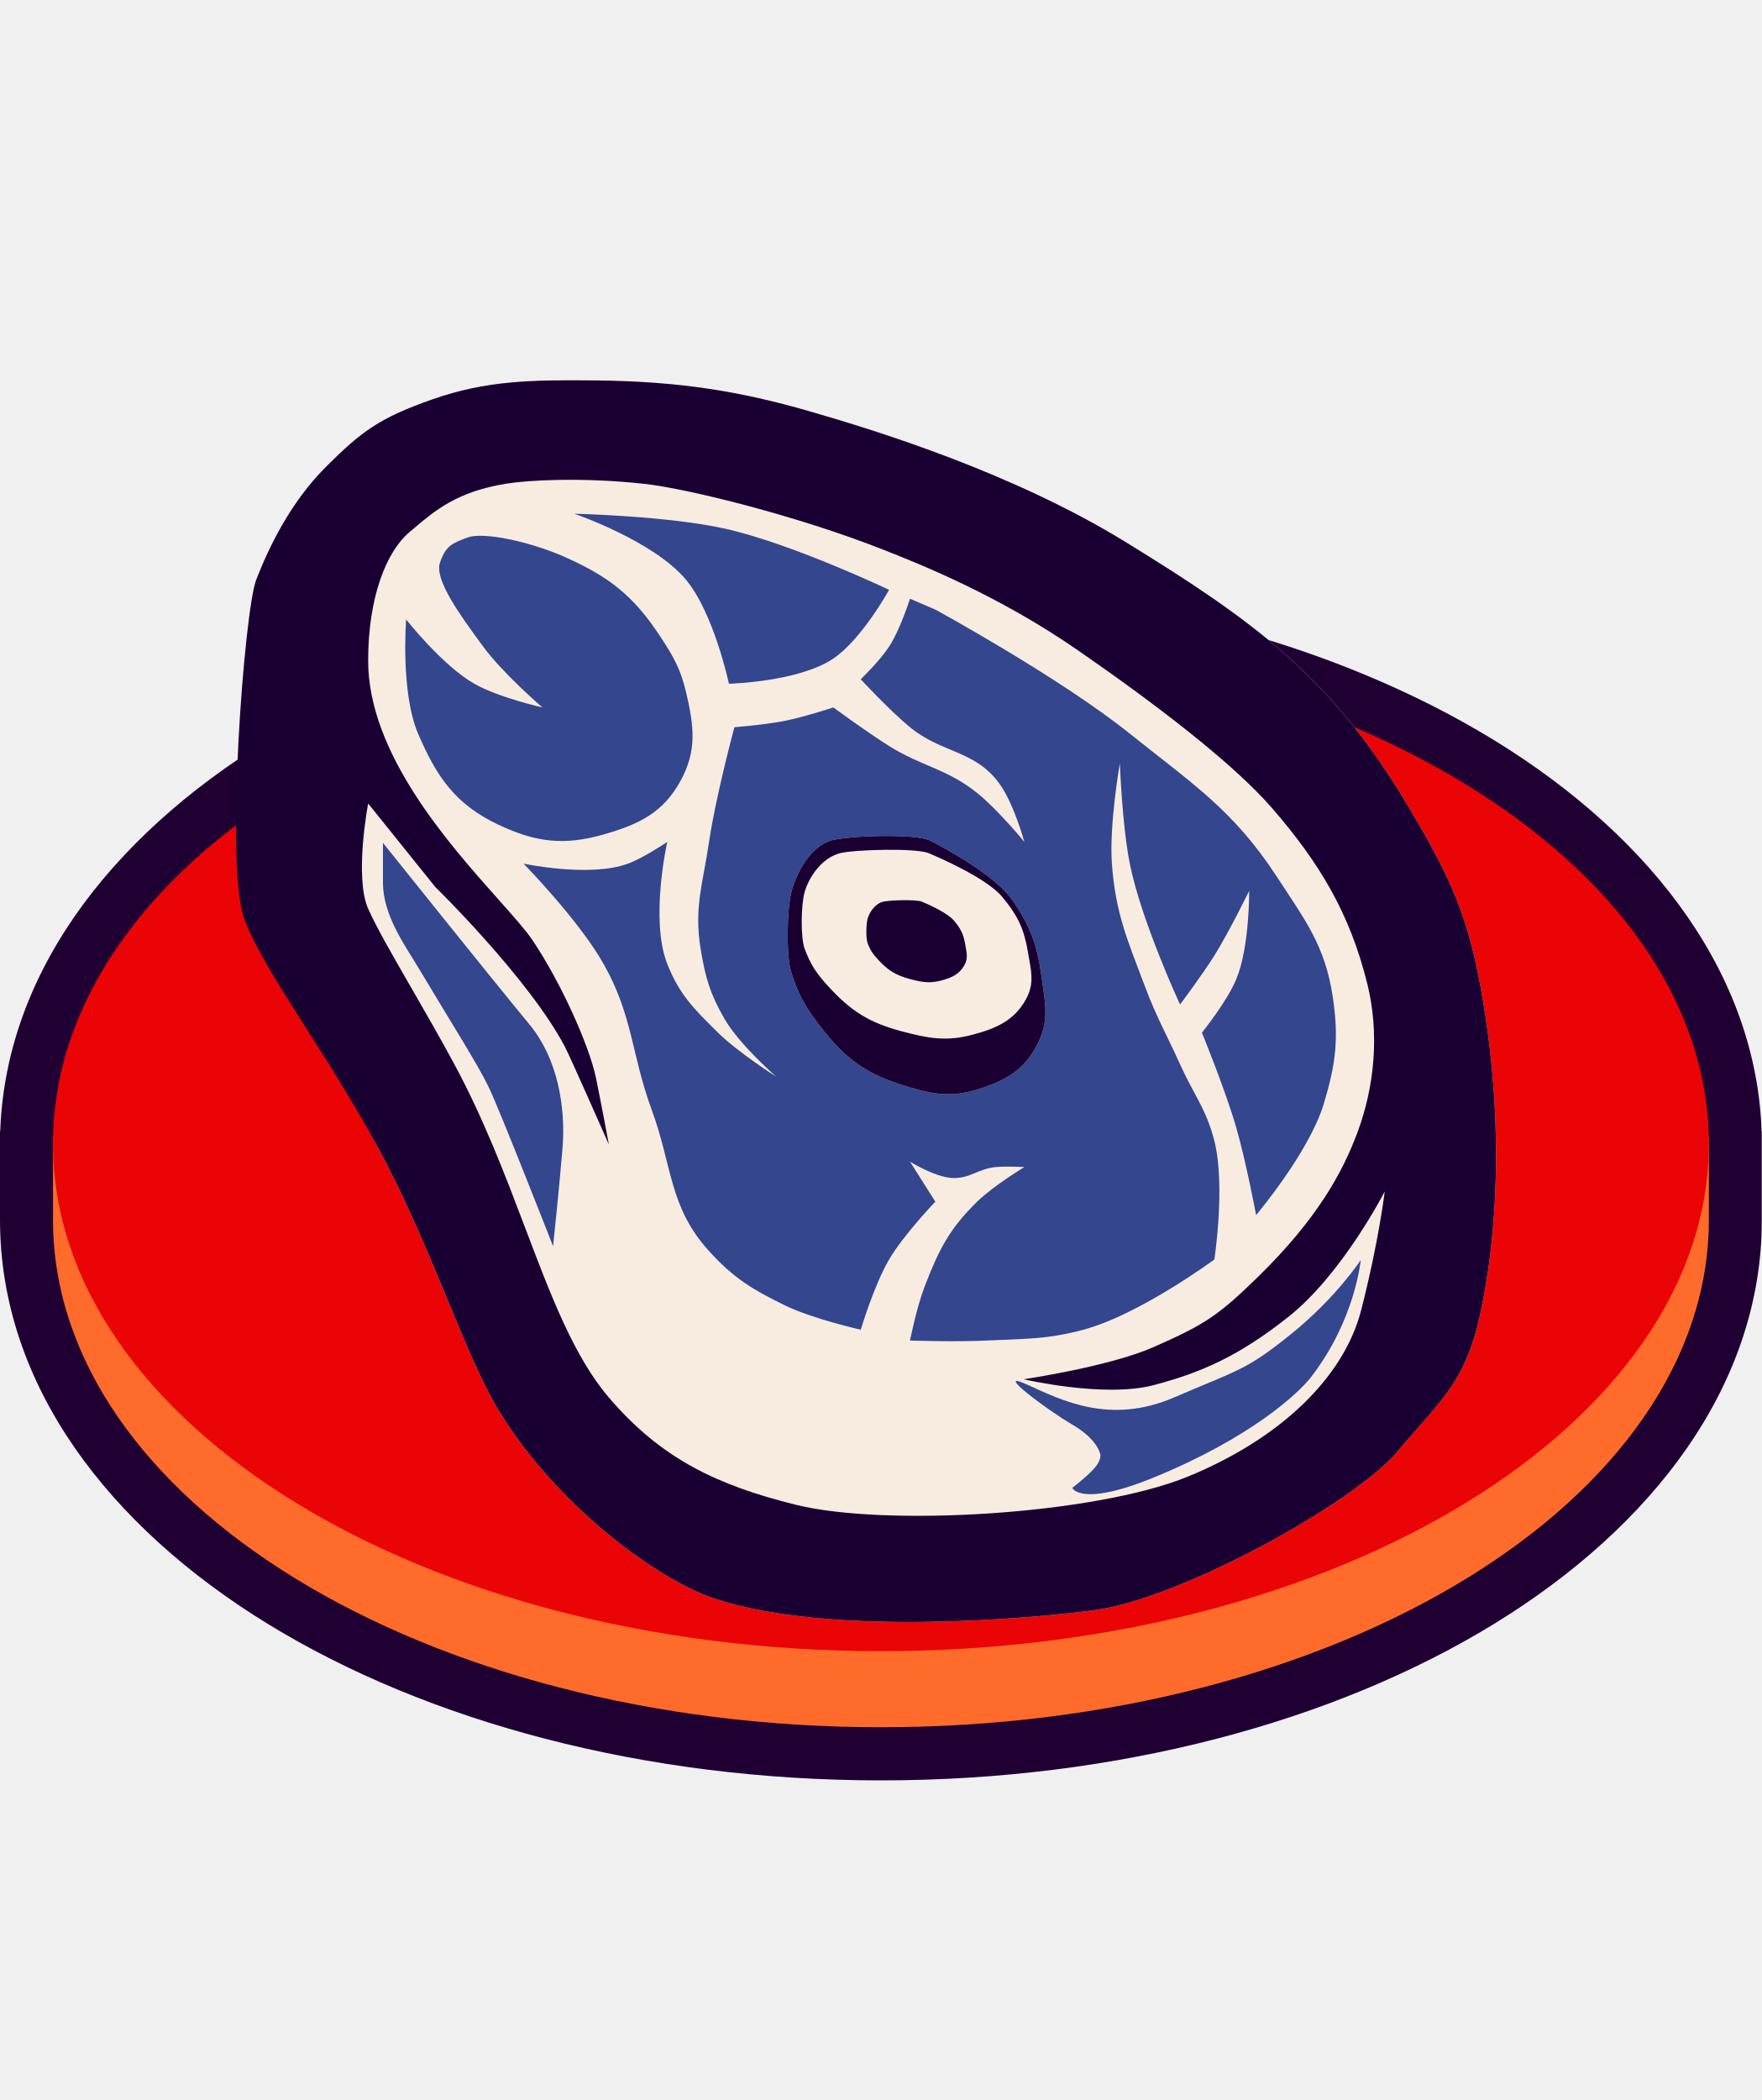
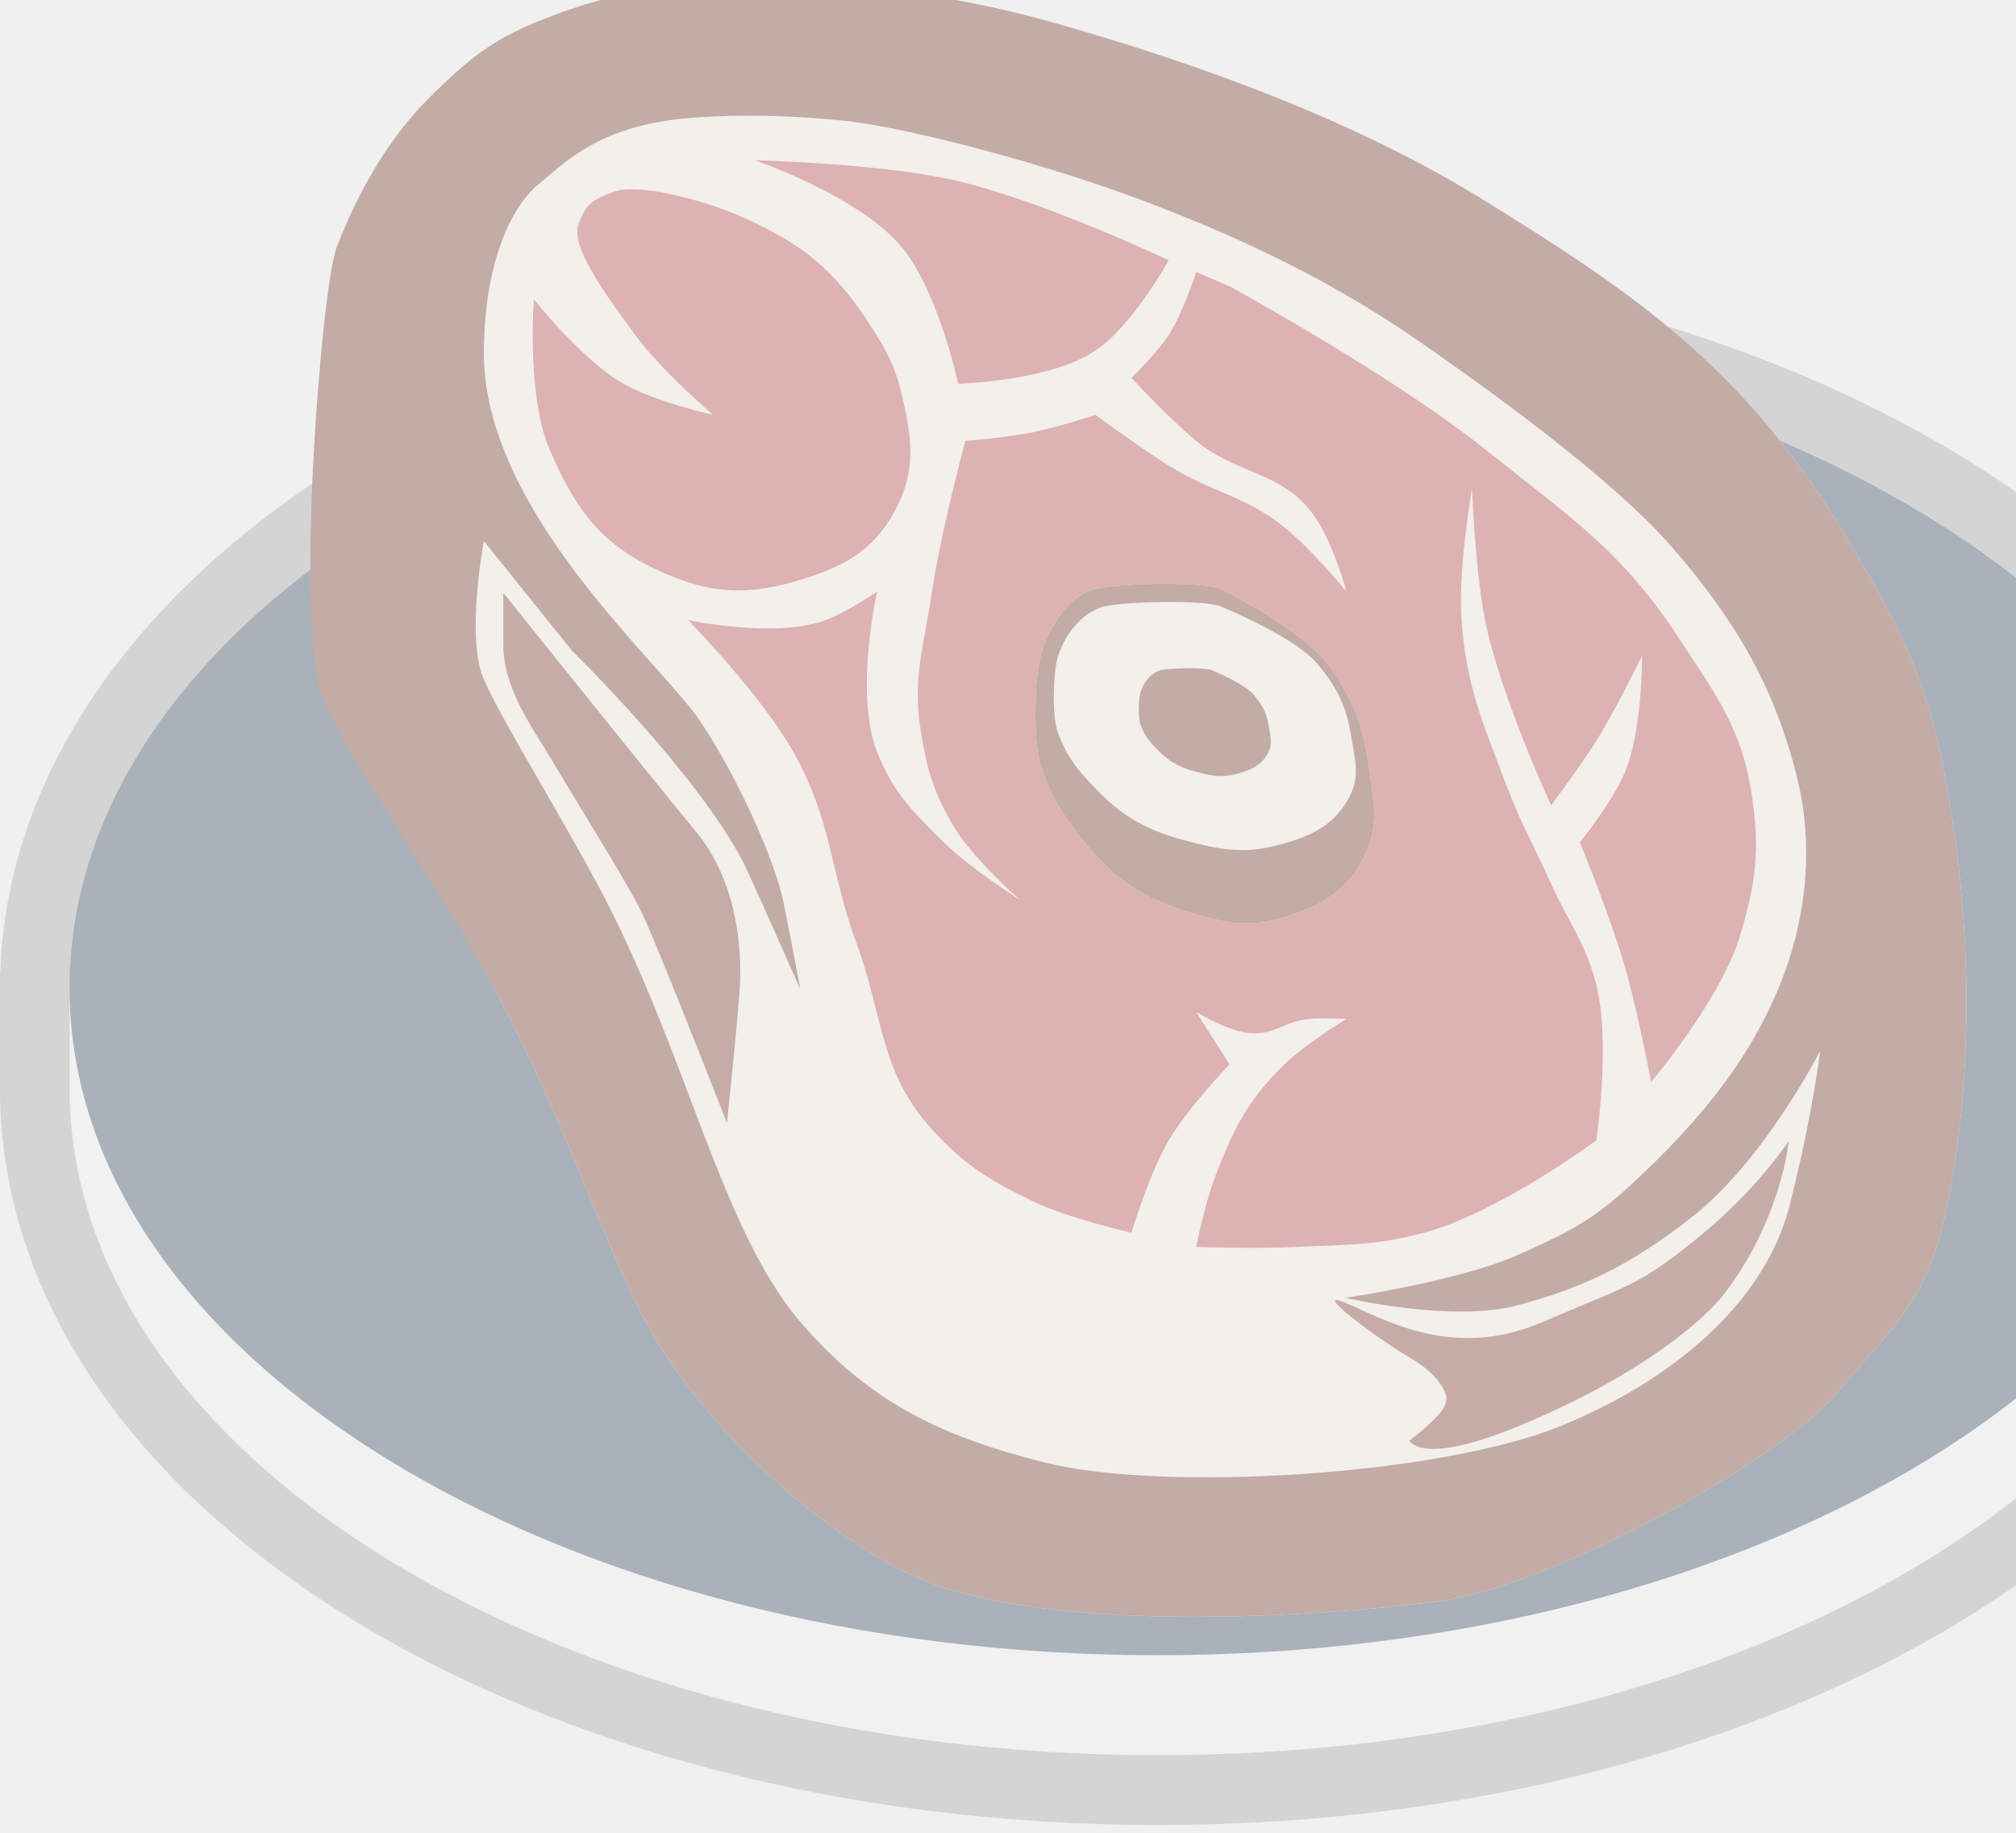
- <svg xmlns="http://www.w3.org/2000/svg" width="193" height="230" viewBox="0 0 597 500" fill="none">
-   <mask id="mask0" mask-type="alpha" maskUnits="userSpaceOnUse" x="0" y="92" width="597" height="408">
-     <path d="M597 92.014H0V499.445H597V92.014Z" fill="white" />
-     <path fill-rule="evenodd" clip-rule="evenodd" d="M578.194 295.476C578.755 291.019 579.047 286.515 579.047 281.97C579.047 187.005 453.453 110.019 298.502 110.019C143.551 110.019 17.957 187.005 17.957 281.97C17.957 286.515 18.249 291.019 18.81 295.476H17.957V307.481C17.957 402.448 143.551 479.432 298.502 479.432C453.453 479.432 579.047 402.448 579.047 307.481V295.476H578.194Z" fill="black" />
-   </mask>
-   <g mask="url(#mask0)">
-     <path d="M578.192 295.48L560.372 293.208L557.814 313.488H578.192V295.48ZM18.808 295.48V313.488H39.187L36.628 293.208L18.808 295.48ZM17.955 295.48V277.472H0V295.48H17.955ZM579.045 295.48H597V277.472H579.045V295.48ZM561.09 281.974C561.09 285.755 560.843 289.501 560.372 293.208L596.013 297.751C596.664 292.547 597 287.284 597 281.974H561.09ZM298.5 128.03C373.215 128.03 440.007 146.63 487.52 175.751C535.325 205.064 561.09 243.137 561.09 281.974H597C597 225.843 559.946 177.944 506.238 145.021C452.216 111.908 378.713 92.014 298.5 92.014V128.03ZM35.91 281.974C35.91 243.137 61.675 205.064 109.48 175.751C156.993 146.63 223.785 128.03 298.5 128.03V92.014C218.287 92.014 144.784 111.908 90.762 145.021C37.054 177.944 0 225.843 0 281.974H35.91ZM36.628 293.208C36.157 289.501 35.91 285.755 35.91 281.974H0C0 287.284 0.337 292.547 0.987 297.751L36.628 293.208ZM17.955 313.488H18.808V277.472H17.955V313.488ZM35.91 307.484V295.48H0V307.484H35.91ZM298.5 461.428C223.785 461.428 156.993 442.83 109.48 413.706C61.675 384.396 35.91 346.321 35.91 307.484H0C0 363.615 37.054 411.516 90.762 444.439C144.784 477.551 218.287 497.444 298.5 497.444V461.428ZM561.09 307.484C561.09 346.321 535.325 384.396 487.52 413.706C440.007 442.83 373.215 461.428 298.5 461.428V497.444C378.713 497.444 452.216 477.551 506.238 444.439C559.946 411.516 597 363.615 597 307.484H561.09ZM561.09 295.48V307.484H597V295.48H561.09ZM578.192 313.488H579.045V277.472H578.192V313.488Z" fill="#200033" />
-     <path d="M579.047 307.488C579.047 402.455 453.453 479.439 298.502 479.439C143.551 479.439 17.957 402.455 17.957 307.488V279.726H579.047V307.488Z" fill="#FF6B2A" />
-     <path d="M579.047 281.723C579.047 376.688 453.453 453.674 298.502 453.674C143.551 453.674 17.957 376.688 17.957 281.723C17.957 186.756 143.551 109.771 298.502 109.771C453.453 109.771 579.047 186.756 579.047 281.723Z" fill="#EB0405" />
+ <svg xmlns="http://www.w3.org/2000/svg" width="154" height="140" viewBox="0 0 154 140" fill="none">
+   <g opacity="0.32">
+     <mask id="mask0" mask-type="alpha" maskUnits="userSpaceOnUse" x="0" y="19" width="177" height="122">
+       <path d="M176.908 19.267H0V140H176.908V19.267Z" fill="white" />
+       <path fill-rule="evenodd" clip-rule="evenodd" d="M171.331 79.558C171.497 78.237 171.584 76.903 171.584 75.556C171.584 47.415 134.366 24.602 88.45 24.602C42.534 24.602 5.316 47.415 5.316 75.556C5.316 76.903 5.403 78.237 5.569 79.558H5.316V83.115C5.316 111.257 42.534 134.07 88.45 134.07C134.366 134.07 171.584 111.257 171.584 83.115V79.558H171.331Z" fill="black" />
+     </mask>
+     <g mask="url(#mask0)">
+       <path d="M171.335 79.559L166.055 78.886L165.296 84.896H171.335V79.559ZM5.573 79.559V84.896H11.612L10.854 78.886L5.573 79.559ZM5.321 79.559V74.223H0V79.559H5.321ZM171.588 79.559H176.908V74.223H171.588V79.559ZM166.267 75.557C166.267 76.678 166.194 77.788 166.055 78.886L176.616 80.232C176.809 78.69 176.908 77.131 176.908 75.557H166.267ZM88.454 29.939C110.594 29.939 130.387 35.451 144.466 44.08C158.632 52.767 166.267 64.049 166.267 75.557H176.908C176.908 58.924 165.928 44.73 150.013 34.974C134.005 25.162 112.224 19.267 88.454 19.267V29.939ZM10.641 75.557C10.641 64.049 18.276 52.767 32.442 44.08C46.522 35.451 66.314 29.939 88.454 29.939V19.267C64.685 19.267 42.904 25.162 26.895 34.974C10.98 44.73 0 58.924 0 75.557H10.641ZM10.854 78.886C10.714 77.788 10.641 76.678 10.641 75.557H0C0 77.131 0.1 78.69 0.293 80.232L10.854 78.886ZM5.321 84.896H5.573V74.223H5.321V84.896ZM10.641 83.117V79.559H0V83.117H10.641ZM88.454 128.735C66.314 128.735 46.522 123.224 32.442 114.593C18.276 105.908 10.641 94.625 10.641 83.117H0C0 99.75 10.98 113.944 26.895 123.7C42.904 133.513 64.685 139.407 88.454 139.407V128.735ZM166.267 83.117C166.267 94.625 158.632 105.908 144.466 114.593C130.387 123.224 110.594 128.735 88.454 128.735V139.407C112.224 139.407 134.005 133.513 150.013 123.7C165.928 113.944 176.908 99.75 176.908 83.117H166.267ZM166.267 79.559V83.117H176.908V79.559H166.267ZM171.335 84.896H171.588V74.223H171.335V84.896Z" fill="#979797" />
+       <path d="M171.584 83.118C171.584 111.259 134.366 134.072 88.45 134.072C42.534 134.072 5.316 111.259 5.316 83.118V74.891H171.584V83.118Z" fill="#F5F3F3" />
+       <path d="M171.584 75.483C171.584 103.623 134.366 126.437 88.45 126.437C42.534 126.437 5.316 103.623 5.316 75.483C5.316 47.341 42.534 24.528 88.45 24.528C134.366 24.528 171.584 47.341 171.584 75.483Z" fill="#112A46" />
+     </g>
+     <path d="M24.53 52.944L25.728 18.857C25.728 18.857 29.062 11.181 32.769 7.495C36.265 4.02 38.053 2.633 43.456 0.747C48.86 -1.138 53.366 -1.202 59.786 -1.138C68.244 -1.053 74.319 -0.046 81.21 1.938C88.102 3.923 101.757 8.16 113.021 15.087C125.986 23.06 133.691 28.631 141.436 41.681C145.177 47.985 147.146 51.858 148.527 59.047C150.824 71.004 150.725 83.26 148.527 93.034C147.077 99.485 144.52 101.422 140.237 106.48C135.955 111.538 118.664 121.117 109.975 122.308C104.282 123.087 83.358 125.086 71.622 121.117C65.979 119.208 55.896 111.825 50.098 102.312C46.802 96.904 43.663 86.905 38.762 77.405C33.697 67.585 24.53 52.944 24.53 52.944Z" fill="#F8ECE1" />
+     <path d="M53.183 63.546C49.088 58.585 38.451 45.288 38.451 45.288V49.306C38.451 52.532 40.67 55.595 41.897 57.642C45.642 63.894 47.989 67.565 49.088 69.848C50.187 72.13 55.53 85.775 55.53 85.775C55.53 85.775 56.129 80.218 56.479 75.951C56.828 71.683 55.931 66.875 53.183 63.546Z" fill="#691806" />
+     <path d="M136.635 87.164C136.635 87.164 134.227 90.885 129.693 94.557C125.099 98.278 124.35 98.179 117.908 100.957C111.466 103.736 106.622 101.255 103.126 99.667C99.63 98.08 105.115 102.199 107.67 103.686C110.209 105.164 110.467 106.614 110.467 106.614C110.467 106.614 110.717 107.209 109.768 108.201C108.819 109.194 107.67 110.037 107.67 110.037C107.67 110.037 108.469 112.022 115.86 108.995C125.601 105.007 130.373 100.56 131.641 98.923C136.098 93.168 136.635 87.164 136.635 87.164Z" fill="#691806" />
+     <path fill-rule="evenodd" clip-rule="evenodd" d="M25.728 18.857C24.53 21.919 22.57 47.62 24.53 52.944C25.557 55.734 28.026 59.623 30.873 64.105C33.458 68.174 36.352 72.733 38.762 77.405C41.156 82.046 43.131 86.807 44.907 91.093C46.768 95.579 48.412 99.546 50.098 102.312C55.896 111.825 65.979 119.208 71.622 121.117C83.358 125.086 104.282 123.087 109.975 122.308C118.664 121.117 135.955 111.538 140.237 106.48C140.955 105.632 141.624 104.873 142.247 104.165C145.345 100.646 147.32 98.404 148.527 93.034C150.725 83.26 150.824 71.004 148.527 59.047C147.146 51.858 145.177 47.985 141.436 41.681C133.691 28.631 125.986 23.06 113.021 15.087C101.757 8.16 88.102 3.923 81.21 1.938C74.319 -0.046 68.244 -1.053 59.786 -1.138C53.366 -1.202 48.86 -1.138 43.456 0.747C38.053 2.633 36.265 4.02 32.769 7.495C29.062 11.181 26.927 15.796 25.728 18.857ZM41.109 14.094C38.812 16.031 36.964 20.584 36.964 26.994C36.964 36.294 45.015 45.327 50.05 50.976C51.542 52.651 52.771 54.029 53.444 55.028C56.39 59.394 59.187 65.745 59.836 68.871C60.356 71.371 61.135 75.569 61.135 75.569C61.135 75.569 57.259 66.787 56.74 65.794C53.156 58.947 43.706 49.719 43.706 49.719L36.964 41.334C36.964 41.334 35.554 48.712 36.964 51.902C37.779 53.744 39.433 56.613 41.322 59.887C42.702 62.282 44.209 64.894 45.604 67.481C48.591 73.021 50.745 78.706 52.737 83.957C55.325 90.783 57.635 96.878 61.135 100.972C66.405 107.138 72.013 109.777 79.912 111.739C88.901 113.972 109.925 112.732 119.263 108.911C128.479 105.141 134.919 99.023 136.68 92.175C138.44 85.329 139.039 80.282 139.039 80.282C139.039 80.282 134.794 88.581 129.351 92.885C124.457 96.755 120.731 98.438 115.818 99.732C110.888 101.03 102.784 99.137 102.784 99.137C102.784 99.137 111.362 97.874 115.818 95.912C120.946 93.653 122.304 92.773 126.305 88.866C132.234 83.076 134.794 78.397 136.292 74.378C138.053 69.654 138.504 64.335 137.291 59.444C135.541 52.383 132.523 47.344 127.753 41.83C123.808 37.27 115.922 31.273 108.227 25.953C100.254 20.439 92.446 17.329 88.501 15.781C80.146 12.502 69.125 9.718 64.581 9.232C58.356 8.566 53.005 8.873 50.797 9.232C45.901 10.027 43.668 11.923 41.504 13.761C41.372 13.872 41.241 13.983 41.109 14.094Z" fill="#621706" />
+     <path d="M124.131 58.982C125.482 55.745 125.43 50.101 125.43 50.101C125.43 50.101 123.462 54.156 121.934 56.601C120.692 58.587 118.488 61.513 118.488 61.513C118.488 61.513 114.591 53.119 113.444 47.372C112.671 43.495 112.446 37.3 112.446 37.3C112.446 37.3 111.364 43.437 111.647 47.372C112.005 52.375 113.223 55.08 114.992 59.776C116.161 62.879 117.127 64.492 118.488 67.516C119.838 70.518 121.128 72.018 121.934 75.207C123.073 79.717 121.934 87.115 121.934 87.115C121.934 87.115 114.427 92.651 108.8 94.16C105.086 95.157 102.854 95.065 99.012 95.252C96.032 95.397 91.371 95.252 91.371 95.252C91.371 95.252 92.043 91.918 92.82 89.893C94.229 86.22 95.29 84.064 98.113 81.31C99.755 79.708 102.857 77.837 102.857 77.837C102.857 77.837 101.087 77.73 99.961 77.837C98.2 78.004 97.332 79.043 95.566 78.928C93.81 78.814 91.371 77.291 91.371 77.291L93.918 81.31C93.918 81.31 90.743 84.614 89.274 87.115C87.77 89.675 86.427 94.16 86.427 94.16C86.427 94.16 81.635 93.088 78.837 91.729C75.535 90.126 73.66 88.98 71.196 86.271C67.178 81.853 67.51 77.724 65.453 72.131C63.368 66.462 63.575 62.712 60.609 57.444C58.143 53.063 52.569 47.372 52.569 47.372C52.569 47.372 59.219 48.794 63.056 47.372C64.709 46.76 67.001 45.189 67.001 45.189C67.001 45.189 65.238 52.99 67.001 57.444C68.214 60.508 69.668 61.944 71.992 64.239L72.095 64.341C74.128 66.349 77.938 68.757 77.938 68.757C77.938 68.757 74.266 65.581 72.744 62.952C71.287 60.434 70.816 58.773 70.347 55.906C69.67 51.762 70.589 49.344 71.196 45.189C71.862 40.634 73.743 33.678 73.743 33.678C73.743 33.678 76.871 33.429 78.837 33.033C80.761 32.646 83.681 31.693 83.681 31.693C83.681 31.693 87.021 34.155 89.274 35.563C92.59 37.636 95.064 37.833 98.113 40.277C100.195 41.947 102.857 45.189 102.857 45.189C102.857 45.189 101.801 41.31 100.31 39.285C97.873 35.974 94.552 36.293 91.371 33.678C89.289 31.966 86.427 28.865 86.427 28.865C86.427 28.865 88.349 27.009 89.274 25.591C90.395 23.872 91.371 20.778 91.371 20.778L93.918 21.869C93.918 21.869 106.392 28.671 113.444 34.323C119.734 39.364 123.832 41.973 128.226 48.712C131.054 53.048 133.049 55.609 133.819 60.719C134.448 64.891 134.139 67.444 132.92 71.486C131.448 76.365 126.129 82.649 126.129 82.649C126.129 82.649 125.109 77.246 124.131 73.867C123.031 70.068 120.685 64.341 120.685 64.341C120.685 64.341 123.174 61.276 124.131 58.982Z" fill="#B32D2D" />
+     <path d="M68.897 18.892C65.656 14.97 57.66 12.244 57.66 12.244C57.66 12.244 66.964 12.456 72.742 13.732C79.471 15.219 89.272 19.885 89.272 19.885C89.272 19.885 86.556 24.835 83.678 26.781C80.195 29.138 73.191 29.312 73.191 29.312C73.191 29.312 71.704 22.291 68.897 18.892Z" fill="#B32D2D" />
+     <path d="M47.625 29.311C44.429 27.493 40.784 22.861 40.784 22.861C40.784 22.861 40.206 30.183 41.982 34.323C43.852 38.681 45.72 41.41 50.022 43.452C53.77 45.23 56.619 45.588 60.609 44.444C64.16 43.426 66.594 42.267 68.35 39.036C70.003 35.996 69.685 33.571 68.899 30.205C68.342 27.814 67.606 26.55 66.252 24.499C63.603 20.484 61.172 18.576 56.764 16.61C53.206 15.022 48.524 14.048 46.976 14.625L46.903 14.652C45.407 15.209 44.77 15.447 44.18 17.155C43.592 18.859 46.228 22.456 48.397 25.416L48.524 25.59C50.488 28.271 54.467 31.693 54.467 31.693C54.467 31.693 50.082 30.709 47.625 29.311Z" fill="#B32D2D" />
+     <path d="M104.587 58.754C104.155 55.551 103.479 53.68 101.641 51.014C99.943 48.552 94.849 45.797 93.401 45.06C91.953 44.323 85.011 44.564 83.413 45.06C81.359 45.698 79.898 48.334 79.418 50.419C79.019 52.155 78.954 56.621 79.418 58.159C80.1 60.417 80.784 61.637 82.215 63.517C84.603 66.655 86.59 68.305 90.355 69.521C93.291 70.469 95.303 70.948 98.245 70.017C101.115 69.108 103.016 67.967 104.287 65.254C105.367 62.95 104.927 61.273 104.587 58.754Z" fill="#F8ECE1" />
+     <path fill-rule="evenodd" clip-rule="evenodd" d="M101.641 51.014C103.479 53.68 104.155 55.551 104.587 58.754C104.628 59.06 104.671 59.354 104.713 59.638C105.011 61.69 105.236 63.23 104.287 65.254C103.016 67.967 101.115 69.108 98.245 70.017C95.303 70.948 93.291 70.469 90.355 69.521C86.59 68.305 84.603 66.655 82.215 63.517C80.784 61.637 80.1 60.417 79.418 58.159C78.954 56.621 79.019 52.155 79.418 50.419C79.898 48.334 81.359 45.698 83.413 45.06C85.011 44.564 91.953 44.323 93.401 45.06C94.849 45.797 99.943 48.552 101.641 51.014ZM100.603 50.676C102.242 52.626 102.845 53.993 103.23 56.335C103.267 56.559 103.305 56.774 103.342 56.981C103.609 58.481 103.809 59.607 102.963 61.087C101.83 63.07 100.135 63.904 97.576 64.569C94.953 65.249 93.159 64.899 90.541 64.206C87.184 63.317 85.413 62.111 83.283 59.817C82.007 58.443 81.398 57.55 80.79 55.9C80.376 54.775 80.434 51.511 80.79 50.241C81.218 48.717 82.521 46.79 84.352 46.324C85.777 45.961 91.966 45.785 93.257 46.324C94.548 46.862 99.09 48.876 100.603 50.676Z" fill="#621706" />
+     <path d="M96.93 55.542C96.762 54.525 96.499 53.93 95.782 53.083C95.12 52.301 93.134 51.426 92.57 51.192C92.005 50.958 89.299 51.034 88.676 51.192C87.876 51.394 87.306 52.232 87.119 52.894C86.963 53.446 86.938 54.864 87.119 55.353C87.385 56.07 87.651 56.458 88.209 57.055C89.14 58.052 89.915 58.576 91.382 58.962C92.527 59.264 93.311 59.416 94.458 59.12C95.577 58.831 96.318 58.469 96.814 57.607C97.235 56.875 97.063 56.342 96.93 55.542Z" fill="#621706" />
  </g>
-   <path d="M82.787 205.663L86.832 90.634C86.832 90.634 98.082 64.73 110.593 52.291C122.39 40.563 128.423 35.882 146.658 29.52C164.892 23.157 180.099 22.94 201.766 23.157C230.308 23.444 250.806 26.841 274.062 33.538C297.319 40.236 343.401 54.533 381.412 77.909C425.166 104.817 451.167 123.615 477.302 167.655C489.928 188.93 496.572 201.998 501.232 226.258C508.985 266.61 508.648 307.967 501.233 340.952C496.339 362.722 487.71 369.259 473.258 386.327C458.806 403.396 400.456 435.721 371.132 439.739C351.921 442.372 281.309 449.116 241.706 435.721C222.663 429.281 188.637 404.363 169.071 372.262C157.949 354.012 147.355 320.269 130.816 288.209C113.725 255.072 82.787 205.663 82.787 205.663Z" fill="#F8ECE1" />
-   <path d="M179.479 241.442C165.66 224.699 129.765 179.826 129.765 179.826V193.388C129.765 204.271 137.254 214.61 141.393 221.517C154.032 242.614 161.953 255.005 165.66 262.707C169.368 270.409 187.4 316.454 187.4 316.454C187.4 316.454 189.422 297.701 190.602 283.301C191.781 268.902 188.751 252.676 179.479 241.442Z" fill="#33468E" />
-   <path d="M461.081 321.144C461.081 321.144 452.955 333.7 437.656 346.092C422.152 358.649 419.624 358.314 397.884 367.691C376.145 377.067 359.798 368.696 348.001 363.338C336.204 357.98 354.713 371.88 363.337 376.9C371.904 381.886 372.774 386.779 372.774 386.779C372.774 386.779 373.617 388.788 370.415 392.137C367.213 395.485 363.337 398.332 363.337 398.332C363.337 398.332 366.033 405.029 390.975 394.816C423.844 381.357 439.949 366.351 444.228 360.826C459.27 341.403 461.081 321.144 461.081 321.144Z" fill="#33468E" />
-   <path fill-rule="evenodd" clip-rule="evenodd" d="M86.832 90.634C82.787 100.965 76.174 187.697 82.787 205.663C86.255 215.08 94.587 228.201 104.193 243.328C112.916 257.058 122.683 272.442 130.816 288.209C138.895 303.872 145.559 319.937 151.555 334.401C157.834 349.541 163.382 362.93 169.071 372.262C188.637 404.363 222.663 429.281 241.706 435.721C281.309 449.116 351.921 442.372 371.132 439.739C400.456 435.721 458.806 403.396 473.258 386.327C475.678 383.467 477.935 380.906 480.039 378.515C490.495 366.64 497.159 359.075 501.233 340.952C508.648 307.967 508.985 266.61 501.232 226.258C496.572 201.998 489.928 188.93 477.302 167.655C451.167 123.615 425.166 104.817 381.412 77.909C343.401 54.533 297.319 40.236 274.062 33.538C250.806 26.841 230.308 23.444 201.766 23.157C180.099 22.94 164.892 23.157 146.658 29.52C128.423 35.882 122.39 40.563 110.593 52.291C98.082 64.73 90.876 80.303 86.832 90.634ZM138.737 74.56C130.985 81.097 124.749 96.46 124.749 118.094C124.749 149.475 151.919 179.96 168.909 199.024C173.945 204.677 178.091 209.325 180.362 212.695C190.305 227.43 199.744 248.862 201.934 259.41C203.687 267.849 206.316 282.014 206.316 282.014C206.316 282.014 193.238 252.378 191.485 249.029C179.392 225.923 147.5 194.78 147.5 194.78L124.749 166.483C124.749 166.483 119.99 191.381 124.749 202.147C127.5 208.364 133.081 218.044 139.455 229.093C144.113 237.176 149.199 245.992 153.904 254.722C163.985 273.416 171.255 292.599 177.976 310.32C186.709 333.357 194.505 353.925 206.316 367.742C224.102 388.547 243.027 397.455 269.681 404.075C300.015 411.61 370.964 407.424 402.478 394.532C433.577 381.81 455.311 361.161 461.251 338.055C467.191 314.949 469.213 297.921 469.213 297.921C469.213 297.921 454.888 325.923 436.52 340.45C420.004 353.51 407.431 359.189 390.85 363.556C374.214 367.936 346.865 361.547 346.865 361.547C346.865 361.547 375.815 357.284 390.85 350.663C408.155 343.041 412.74 340.071 426.24 326.887C446.249 307.347 454.889 291.558 459.944 277.996C465.888 262.053 467.407 244.105 463.315 227.597C457.408 203.772 447.226 186.765 431.127 168.157C417.813 152.769 391.202 132.533 365.234 114.578C338.328 95.973 311.98 85.478 298.667 80.253C270.471 69.188 233.28 59.791 217.944 58.151C196.94 55.906 178.883 56.941 171.431 58.151C154.909 60.835 147.372 67.233 140.068 73.434C139.623 73.811 139.182 74.186 138.737 74.56Z" fill="#1A0032" />
-   <path d="M418.896 226.04C423.455 215.115 423.277 196.069 423.277 196.069C423.277 196.069 416.638 209.753 411.48 218.003C407.29 224.706 399.852 234.579 399.852 234.579C399.852 234.579 386.702 206.254 382.831 186.86C380.221 173.776 379.461 152.87 379.461 152.87C379.461 152.87 375.813 173.578 376.765 186.86C377.974 203.741 382.084 212.869 388.056 228.719C392.001 239.19 395.261 244.632 399.852 254.839C404.409 264.968 408.763 270.031 411.48 280.792C415.325 296.013 411.48 320.977 411.48 320.977C411.48 320.977 386.149 339.659 367.159 344.753C354.627 348.115 347.093 347.807 334.128 348.436C324.071 348.925 308.344 348.436 308.344 348.436C308.344 348.436 310.61 337.184 313.231 330.353C317.987 317.956 321.568 310.683 331.095 301.386C336.635 295.98 347.104 289.666 347.104 289.666C347.104 289.666 341.13 289.305 337.33 289.666C331.387 290.231 328.457 293.738 322.5 293.35C316.573 292.963 308.344 287.824 308.344 287.824L316.939 301.386C316.939 301.386 306.225 312.536 301.266 320.977C296.189 329.617 291.66 344.753 291.66 344.753C291.66 344.753 275.487 341.133 266.044 336.548C254.903 331.137 248.575 327.272 240.26 318.13C226.699 303.221 227.822 289.286 220.88 270.411C213.844 251.28 214.541 238.625 204.533 220.849C196.209 206.064 177.401 186.86 177.401 186.86C177.401 186.86 199.842 191.66 212.791 186.86C218.367 184.793 226.104 179.493 226.104 179.493C226.104 179.493 220.155 205.819 226.104 220.849C230.197 231.188 235.102 236.033 242.944 243.778L243.294 244.123C250.155 250.9 263.011 259.025 263.011 259.025C263.011 259.025 250.62 248.308 245.484 239.435C240.567 230.939 238.977 225.333 237.395 215.659C235.109 201.675 238.21 193.513 240.26 179.493C242.508 164.122 248.855 140.647 248.855 140.647C248.855 140.647 259.412 139.806 266.044 138.471C272.539 137.163 282.391 133.95 282.391 133.95C282.391 133.95 293.663 142.258 301.266 147.01C312.457 154.004 320.807 154.667 331.095 162.916C338.121 168.551 347.104 179.493 347.104 179.493C347.104 179.493 343.54 166.401 338.51 159.568C330.285 148.396 319.076 149.473 308.344 140.647C301.317 134.869 291.66 124.406 291.66 124.406C291.66 124.406 298.144 118.14 301.266 113.355C305.05 107.555 308.344 97.114 308.344 97.114L316.939 100.797C316.939 100.797 359.031 123.749 382.831 142.824C404.058 159.836 417.886 168.64 432.714 191.381C442.256 206.015 448.989 214.656 451.589 231.9C453.712 245.981 452.67 254.595 448.556 268.234C443.588 284.701 425.636 305.907 425.636 305.907C425.636 305.907 422.196 287.674 418.896 276.271C415.184 263.45 407.267 244.123 407.267 244.123C407.267 244.123 415.665 233.781 418.896 226.04Z" fill="#33468E" />
-   <path d="M232.501 90.751C221.566 77.514 194.583 68.314 194.583 68.314C194.583 68.314 225.98 69.03 245.477 73.337C268.185 78.354 301.259 94.099 301.259 94.099C301.259 94.099 292.095 110.804 282.384 117.373C270.628 125.325 246.994 125.912 246.994 125.912C246.994 125.912 241.976 102.22 232.501 90.751Z" fill="#33468E" />
-   <path d="M160.71 125.913C149.925 119.776 137.622 104.146 137.622 104.146C137.622 104.146 135.674 128.854 141.667 142.824C147.977 157.53 154.279 166.742 168.799 173.632C181.445 179.633 191.061 180.841 204.527 176.981C216.509 173.546 224.721 169.632 230.648 158.73C236.226 148.47 235.152 140.287 232.502 128.926C230.62 120.86 228.139 116.595 223.57 109.671C214.63 96.124 206.424 89.686 191.55 83.049C179.541 77.69 163.744 74.405 158.519 76.351L158.273 76.443C153.224 78.322 151.074 79.123 149.082 84.891C147.1 90.638 155.995 102.779 163.316 112.768L163.744 113.355C170.37 122.403 183.798 133.95 183.798 133.95C183.798 133.95 169.002 130.63 160.71 125.913Z" fill="#33468E" />
-   <path d="M352.939 225.27C351.481 214.461 349.2 208.147 342.996 199.15C337.266 190.84 320.077 181.544 315.19 179.058C310.303 176.571 286.878 177.383 281.485 179.058C274.553 181.21 269.621 190.107 268.003 197.141C266.655 203.001 266.436 218.07 268.003 223.261C270.303 230.88 272.611 234.999 277.44 241.344C285.499 251.931 292.204 257.5 304.91 261.604C314.818 264.804 321.609 266.421 331.537 263.278C341.222 260.212 347.637 256.36 351.928 247.204C355.571 239.431 354.085 233.769 352.939 225.27Z" fill="#F8ECE1" />
-   <path fill-rule="evenodd" clip-rule="evenodd" d="M342.996 199.15C349.2 208.147 351.481 214.461 352.939 225.27C353.078 226.304 353.223 227.295 353.362 228.254C354.371 235.177 355.128 240.376 351.928 247.204C347.637 256.36 341.222 260.212 331.537 263.278C321.609 266.421 314.818 264.804 304.91 261.604C292.204 257.5 285.499 251.931 277.44 241.344C272.611 234.999 270.303 230.88 268.003 223.261C266.436 218.07 266.655 203.001 268.003 197.141C269.621 190.107 274.553 181.21 281.485 179.058C286.878 177.383 310.303 176.571 315.19 179.058C320.077 181.544 337.266 190.84 342.996 199.15ZM339.496 198.011C345.027 204.588 347.061 209.204 348.361 217.106C348.485 217.862 348.614 218.587 348.738 219.288C349.637 224.349 350.312 228.149 347.459 233.141C343.634 239.834 337.914 242.65 329.278 244.892C320.427 247.19 314.373 246.008 305.538 243.668C294.21 240.668 288.232 236.597 281.047 228.857C276.741 224.219 274.684 221.207 272.633 215.637C271.236 211.842 271.431 200.826 272.633 196.542C274.076 191.4 278.473 184.896 284.653 183.322C289.461 182.098 310.347 181.504 314.704 183.322C319.061 185.14 334.387 191.936 339.496 198.011Z" fill="#1A0032" />
-   <path d="M327.103 214.431C326.535 210.997 325.646 208.991 323.227 206.133C320.994 203.493 314.292 200.54 312.387 199.75C310.482 198.96 301.351 199.219 299.248 199.75C296.546 200.434 294.624 203.26 293.993 205.495C293.467 207.357 293.382 212.144 293.993 213.793C294.889 216.214 295.789 217.522 297.672 219.538C300.813 222.901 303.427 224.67 308.38 225.974C312.243 226.991 314.89 227.504 318.76 226.506C322.536 225.532 325.036 224.308 326.709 221.399C328.129 218.93 327.55 217.131 327.103 214.431Z" fill="#1A0032" />
</svg>
